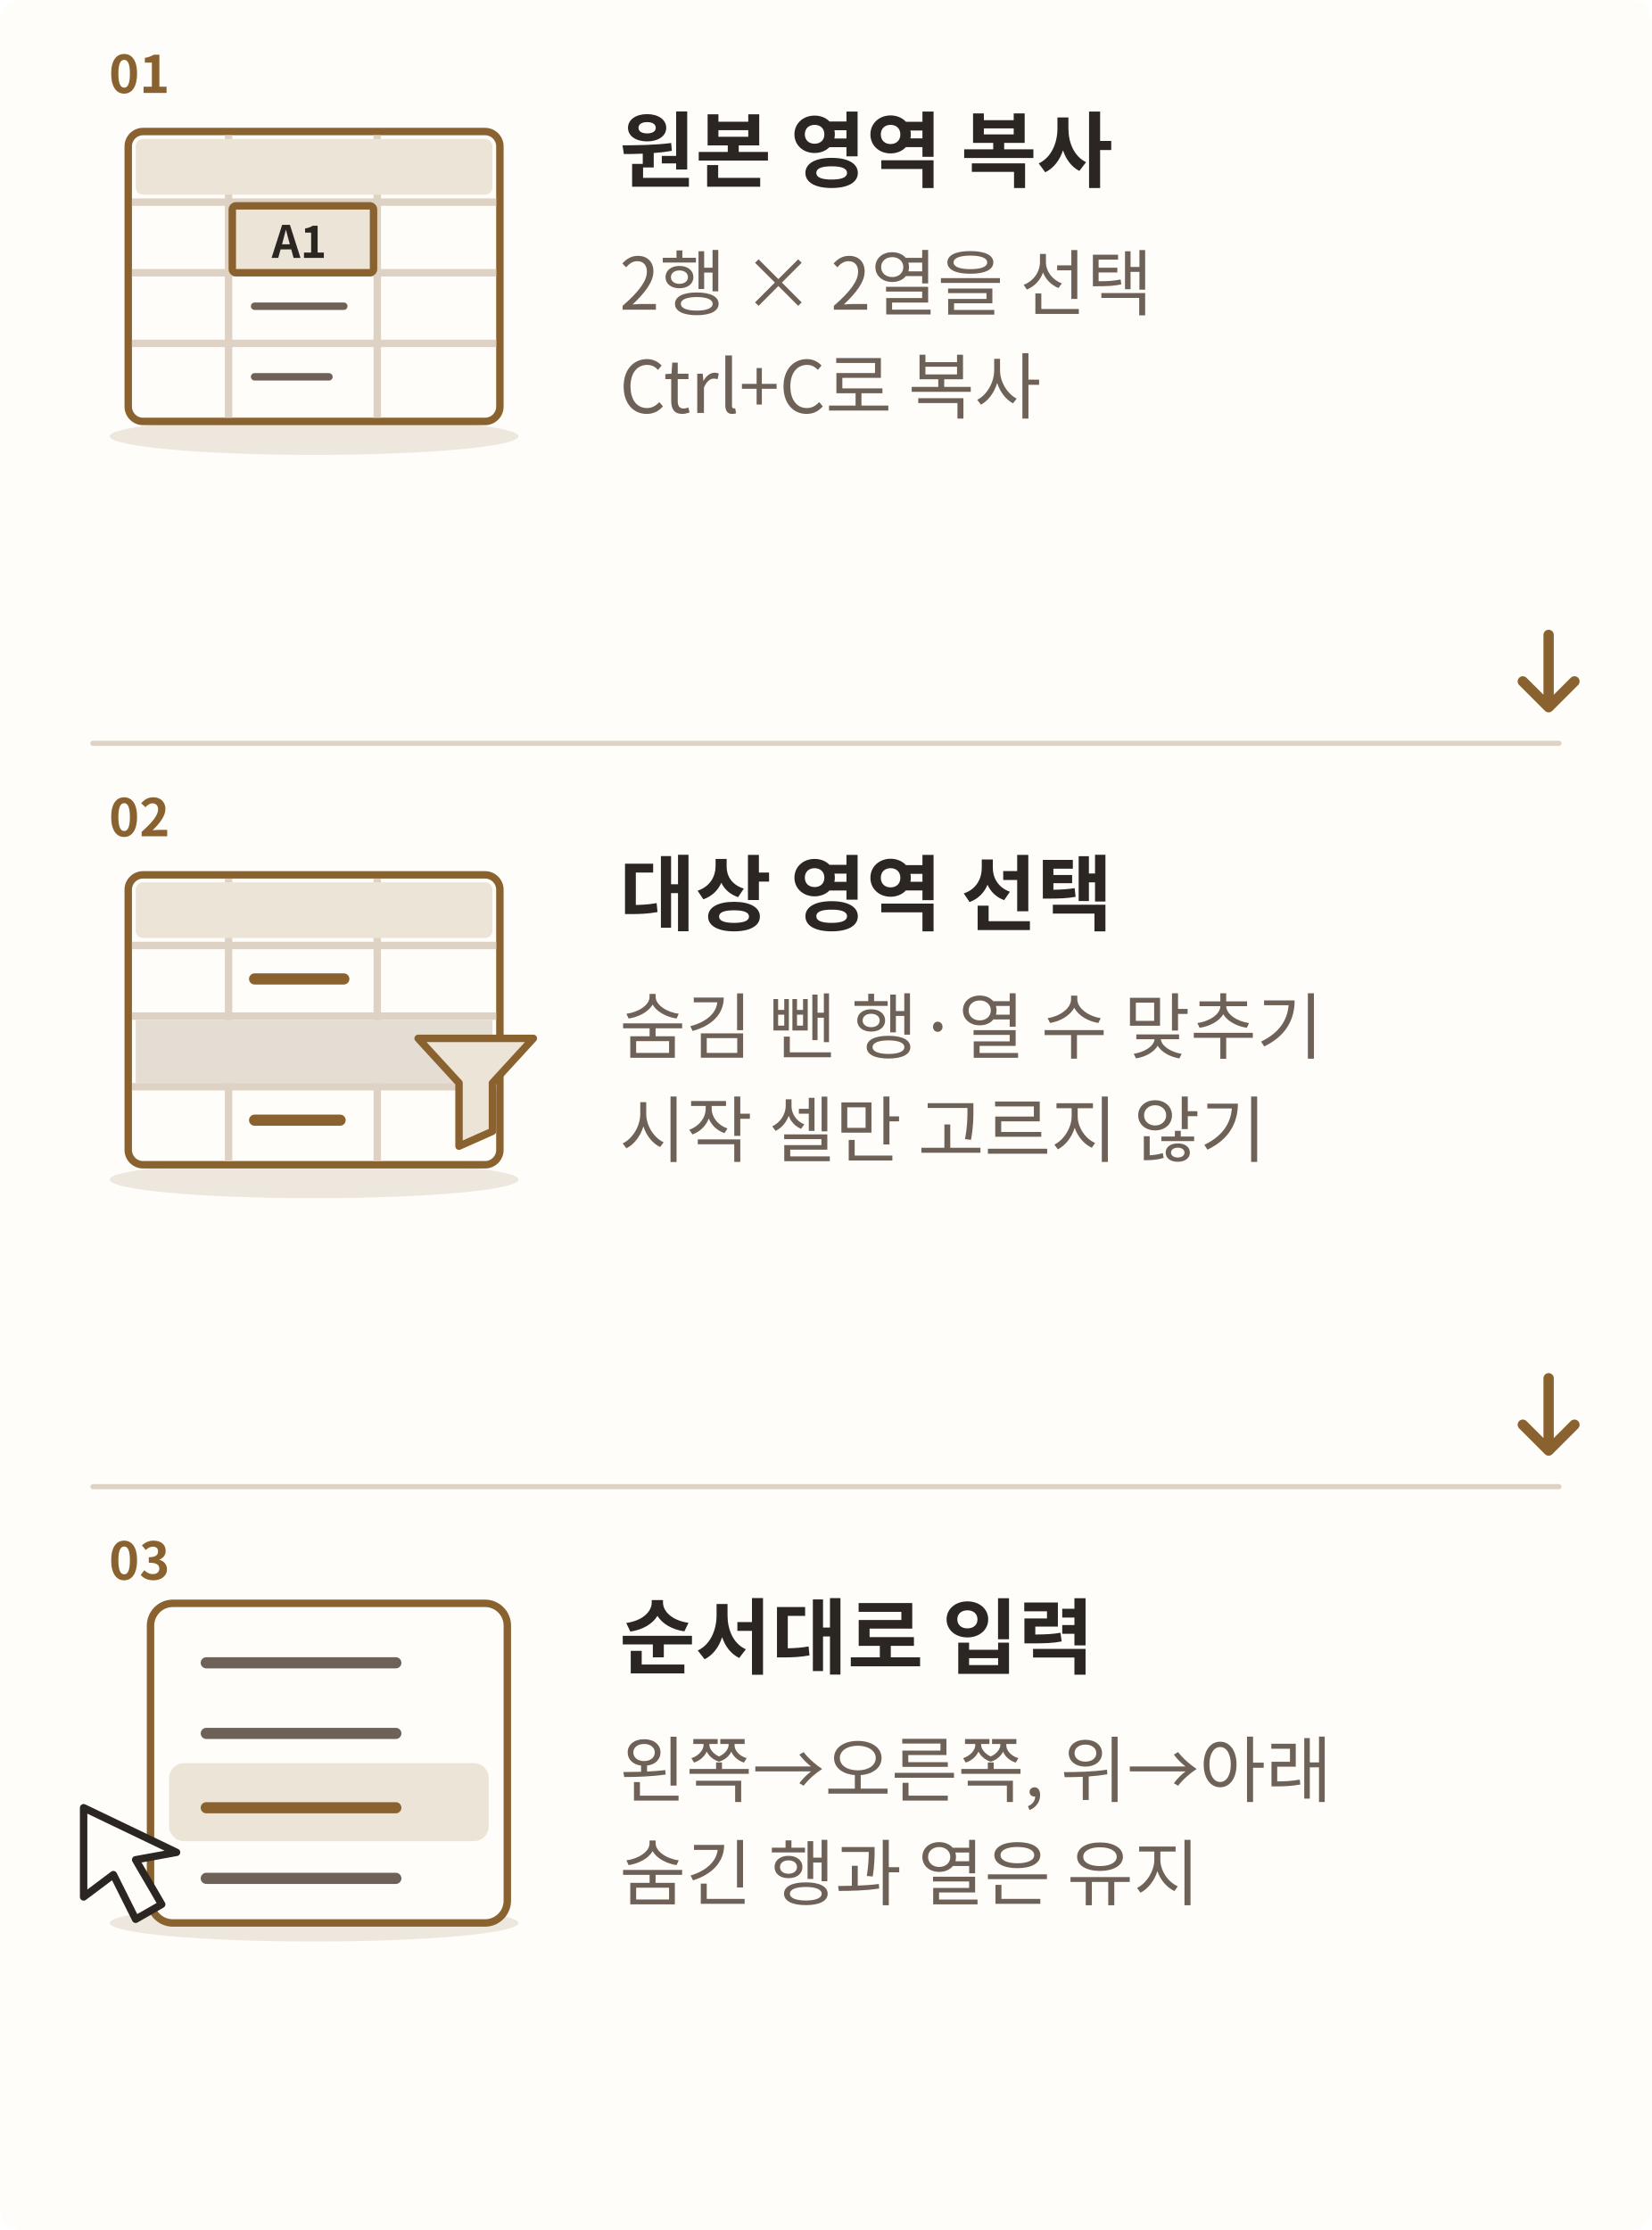
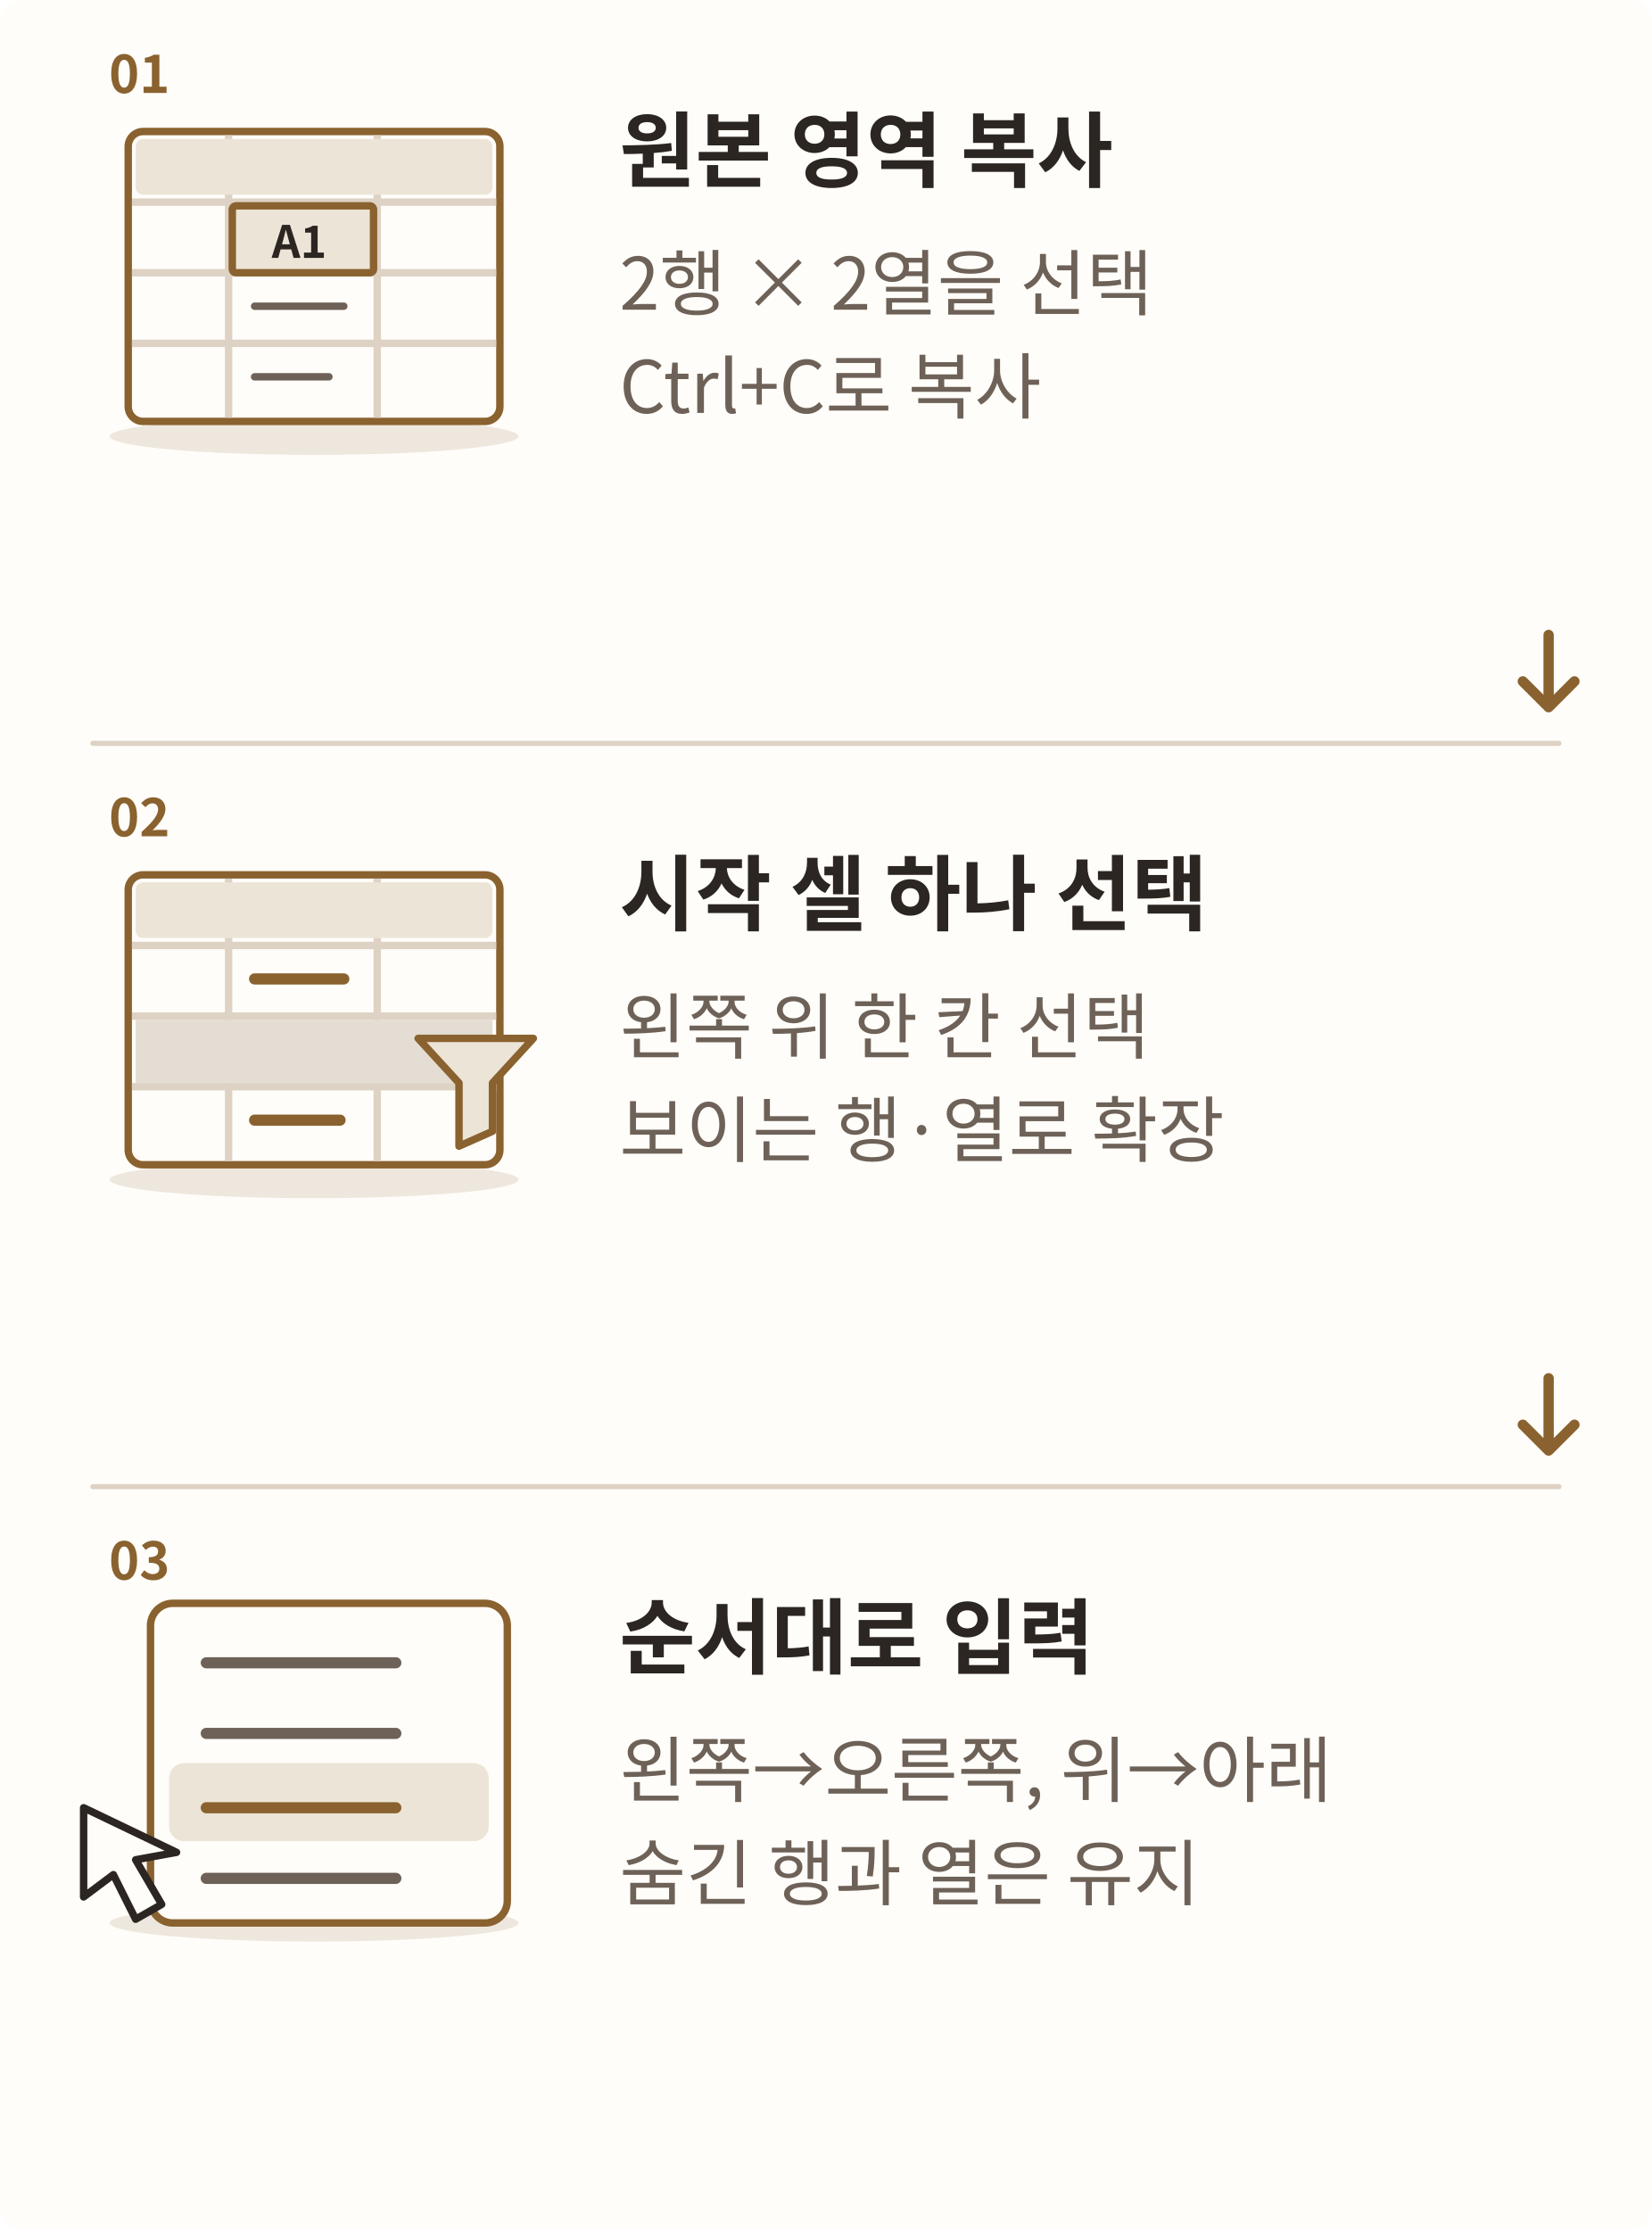
<svg xmlns="http://www.w3.org/2000/svg" width="320" height="432" viewBox="0 0 320 432" role="img" aria-labelledby="title desc">
  <g font-family="Noto Sans CJK KR, Noto Sans KR, Malgun Gothic, Segoe UI, sans-serif">
    <rect width="320" height="432" rx="4" fill="#fffdf9" />
    <text x="27" y="18" font-size="10" fill="#8a622f" font-weight="700" text-anchor="middle">01</text>
    <g transform="translate(9 19) scale(.72)">
      <ellipse cx="72" cy="91" rx="55" ry="5" fill="#ded2c4" opacity=".5" />
      <rect x="22" y="9" width="100" height="78" rx="4" fill="#fffdf9" stroke="#8a622f" stroke-width="2" />
      <path d="M23 28H121M49 10V86M89 10V86M23 47H121M23 66H121" fill="none" stroke="#ded2c4" stroke-width="2" />
      <rect x="24" y="11" width="96" height="15" rx="2" fill="#ece5d7" />
      <rect x="50" y="29" width="38" height="18" rx="1" fill="#ece5d7" stroke="#8a622f" stroke-width="2" />
      <text x="68" y="43" font-size="12" fill="#2c2622" font-weight="700" text-anchor="middle">A1</text>
      <path d="M56 56H80M56 75H76" fill="none" stroke="#6e6258" stroke-width="2" stroke-linecap="round" stroke-linejoin="round" />
    </g>
    <text x="120" y="35" font-size="16" fill="#2c2622" font-weight="700" text-anchor="start">원본 영역 복사</text>
    <text x="120" y="60" font-size="14" fill="#6e6258" font-weight="400" text-anchor="start">2행 × 2열을 선택</text>
    <text x="120" y="80" font-size="14" fill="#6e6258" font-weight="400" text-anchor="start">Ctrl+C로 복사</text>
    <path d="M300 123V137M295 132L300 137L305 132" fill="none" stroke="#8a622f" stroke-width="2" stroke-linecap="round" stroke-linejoin="round" />
    <text x="27" y="162" font-size="10" fill="#8a622f" font-weight="700" text-anchor="middle">02</text>
    <path d="M18 144H302" fill="none" stroke="#ded2c4" stroke-width="1" stroke-linecap="round" stroke-linejoin="round" />
    <g transform="translate(9 163) scale(.72)">
      <ellipse cx="72" cy="91" rx="55" ry="5" fill="#ded2c4" opacity=".5" />
      <rect x="22" y="9" width="100" height="78" rx="4" fill="#fffdf9" stroke="#8a622f" stroke-width="2" />
      <path d="M23 28H121M49 10V86M89 10V86M23 47H121M23 66H121" fill="none" stroke="#ded2c4" stroke-width="2" />
      <rect x="24" y="11" width="96" height="15" rx="2" fill="#ece5d7" />
      <rect x="24" y="48" width="96" height="17" fill="#e4ddd3" />
      <path d="M100 53L131 53L120 65V78L111 82V65Z" fill="#ece5d7" stroke="#8a622f" stroke-width="2" stroke-linecap="round" stroke-linejoin="round" />
      <path d="M56 37H80M56 75H79" fill="none" stroke="#8a622f" stroke-width="3" stroke-linecap="round" stroke-linejoin="round" />
    </g>
-     <text x="120" y="179" font-size="16" fill="#2c2622" font-weight="700" text-anchor="start">대상 영역 선택</text>
-     <text x="120" y="204" font-size="14" fill="#6e6258" font-weight="400" text-anchor="start">숨김 뺀 행·열 수 맞추기</text>
-     <text x="120" y="224" font-size="14" fill="#6e6258" font-weight="400" text-anchor="start">시작 셀만 고르지 않기</text>
+     <text x="120" y="179" font-size="16" fill="#2c2622" font-weight="700" text-anchor="start">시작 셀 하나 선택</text>
+     <text x="120" y="204" font-size="14" fill="#6e6258" font-weight="400" text-anchor="start">왼쪽 위 한 칸 선택</text>
+     <text x="120" y="224" font-size="14" fill="#6e6258" font-weight="400" text-anchor="start">보이는 행·열로 확장</text>
    <path d="M300 267V281M295 276L300 281L305 276" fill="none" stroke="#8a622f" stroke-width="2" stroke-linecap="round" stroke-linejoin="round" />
    <text x="27" y="306" font-size="10" fill="#8a622f" font-weight="700" text-anchor="middle">03</text>
    <path d="M18 288H302" fill="none" stroke="#ded2c4" stroke-width="1" stroke-linecap="round" stroke-linejoin="round" />
    <g transform="translate(9 307) scale(.72)">
      <ellipse cx="72" cy="91" rx="55" ry="5" fill="#ded2c4" opacity=".5" />
      <rect x="28" y="5" width="96" height="86" rx="6" fill="#fffdf9" stroke="#8a622f" stroke-width="2" />
      <path d="M43 21H94" fill="none" stroke="#6e6258" stroke-width="3" stroke-linecap="round" stroke-linejoin="round" />
      <path d="M43 40H94" fill="none" stroke="#6e6258" stroke-width="3" stroke-linecap="round" stroke-linejoin="round" />
      <rect x="34" y="49" width="84" height="19" rx="3" fill="#ece5d7" stroke="#ece5d7" stroke-width="2" />
      <path d="M43 60H94" fill="none" stroke="#8a622f" stroke-width="3" stroke-linecap="round" stroke-linejoin="round" />
      <path d="M43 79H94" fill="none" stroke="#6e6258" stroke-width="3" stroke-linecap="round" stroke-linejoin="round" />
      <path d="M10 60L10 84L18 78L24 90L31 86L24 74L35 72Z" fill="#fffdf9" stroke="#2c2622" stroke-width="2" stroke-linecap="round" stroke-linejoin="round" />
    </g>
    <text x="120" y="323" font-size="16" fill="#2c2622" font-weight="700" text-anchor="start">순서대로 입력</text>
    <text x="120" y="348" font-size="14" fill="#6e6258" font-weight="400" text-anchor="start">왼쪽→오른쪽, 위→아래</text>
    <text x="120" y="368" font-size="14" fill="#6e6258" font-weight="400" text-anchor="start">숨긴 행과 열은 유지</text>
  </g>
</svg>
